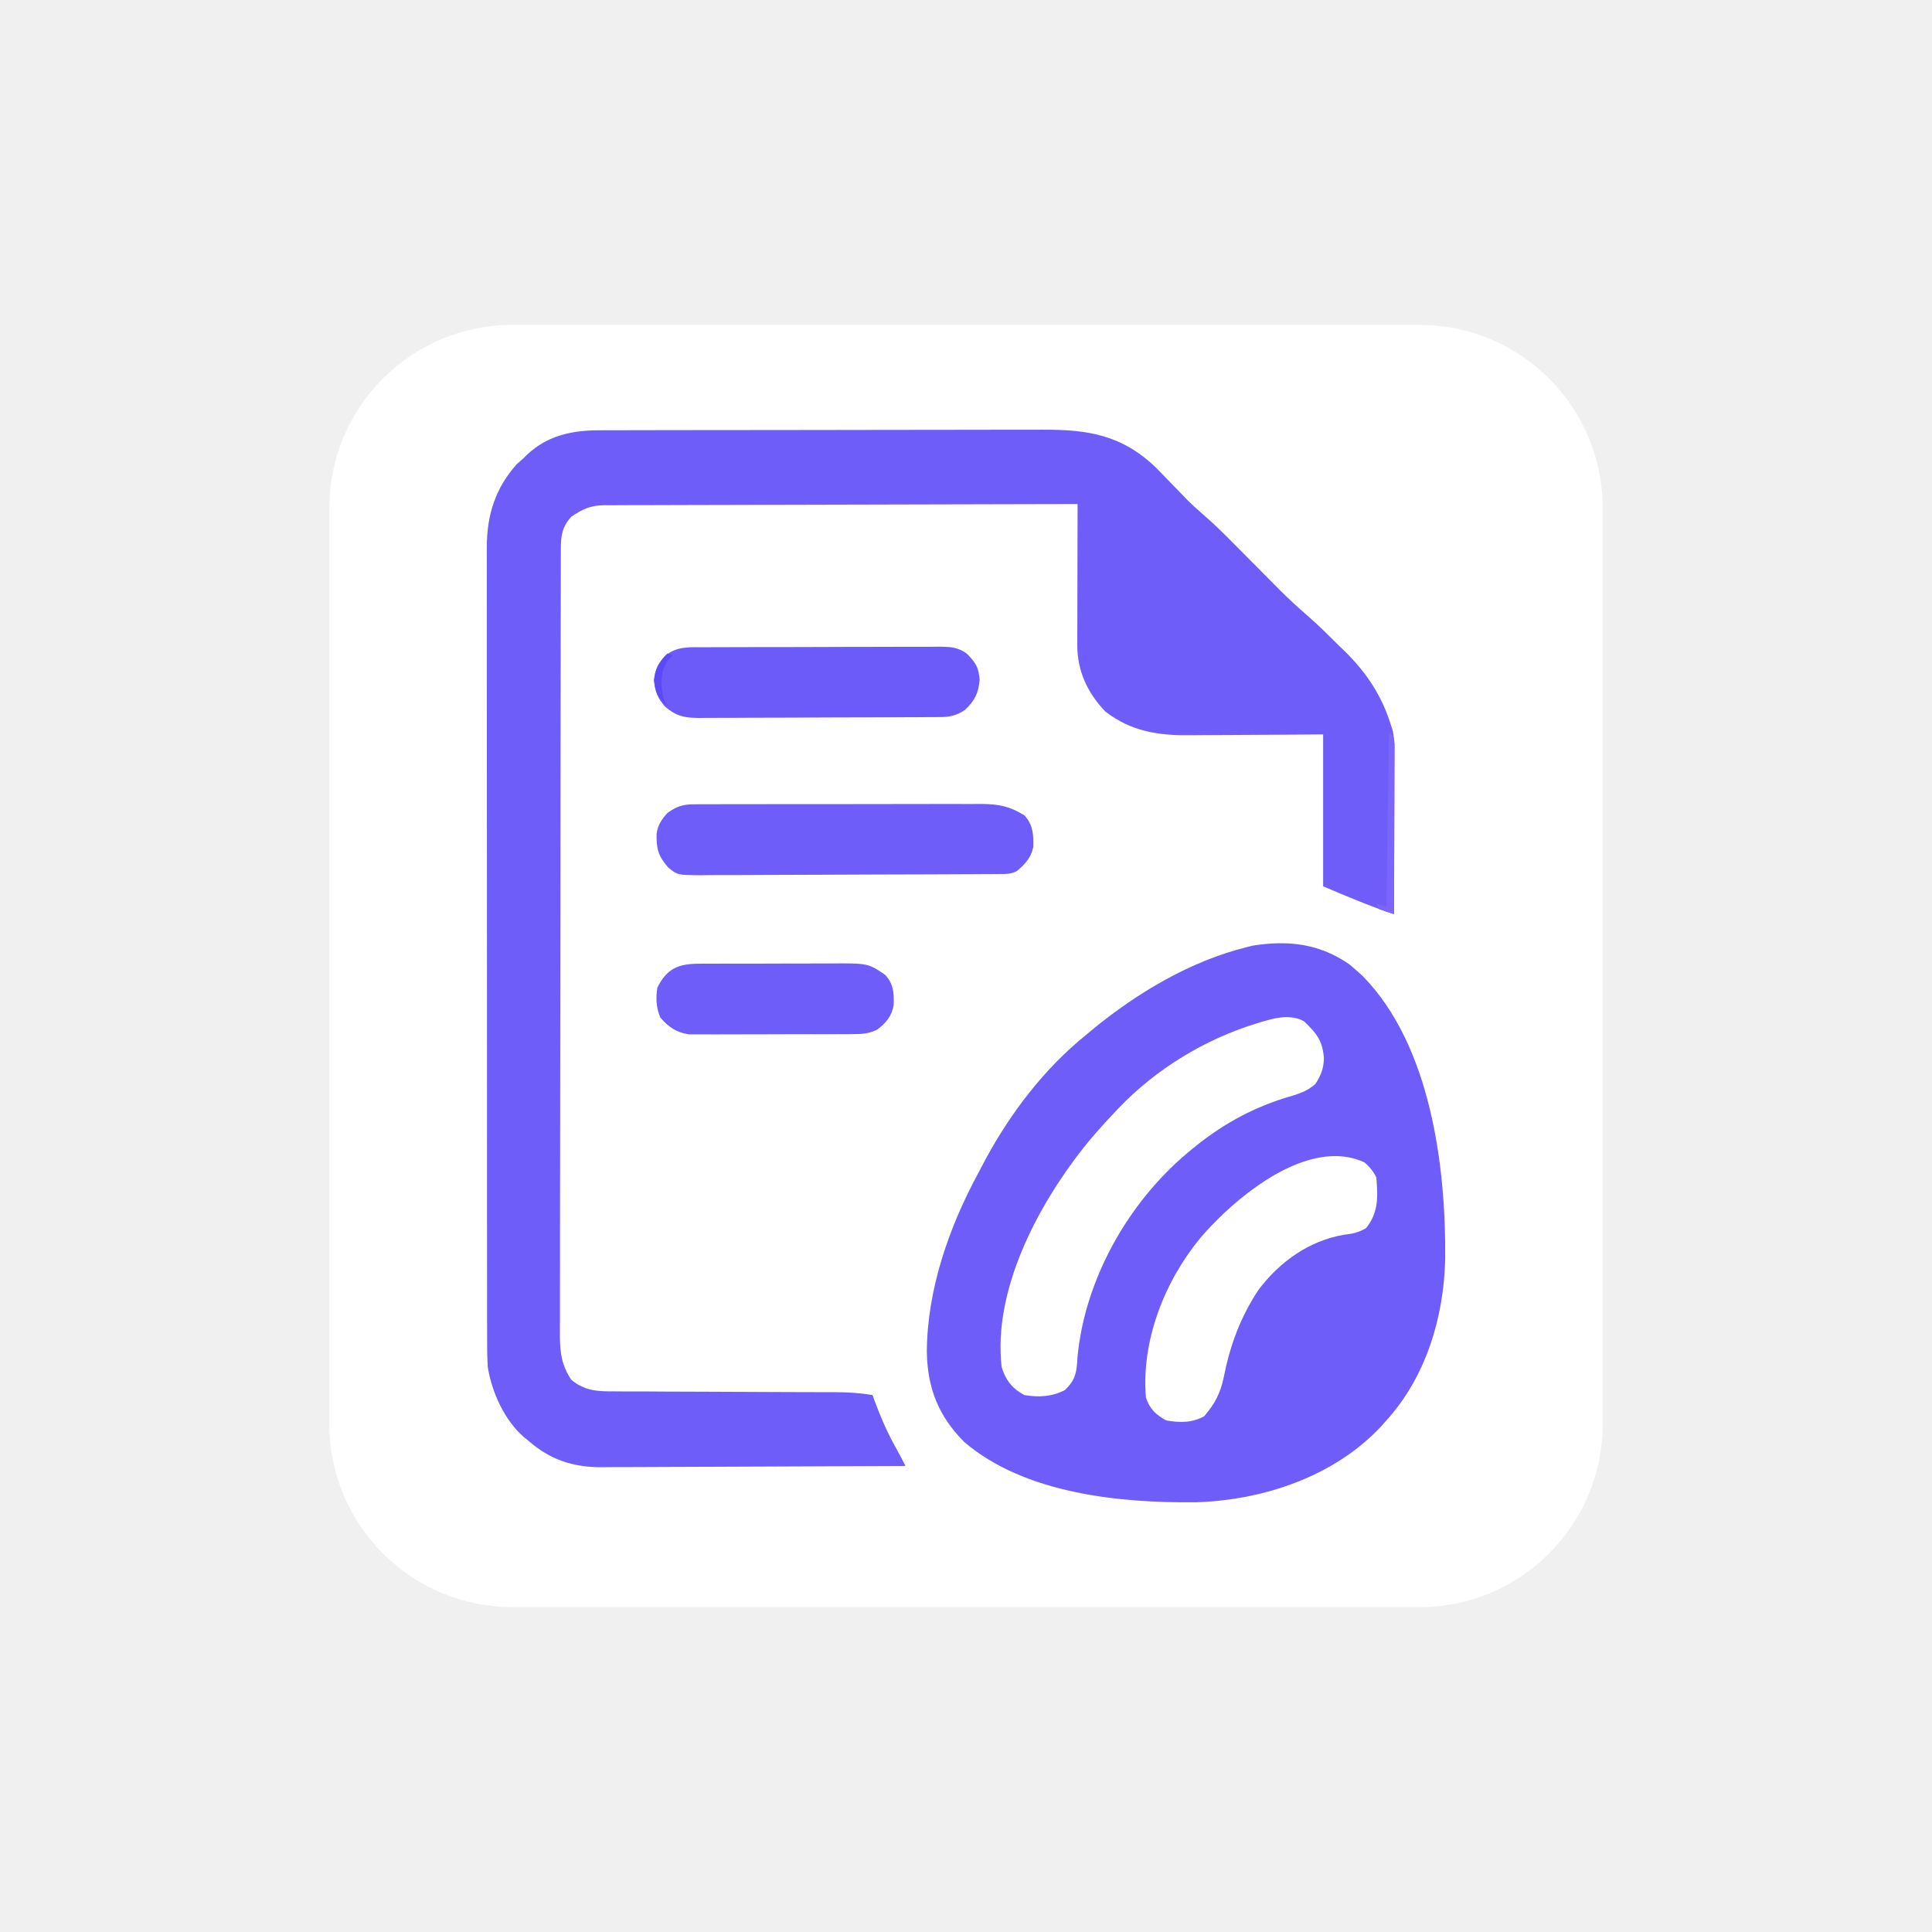
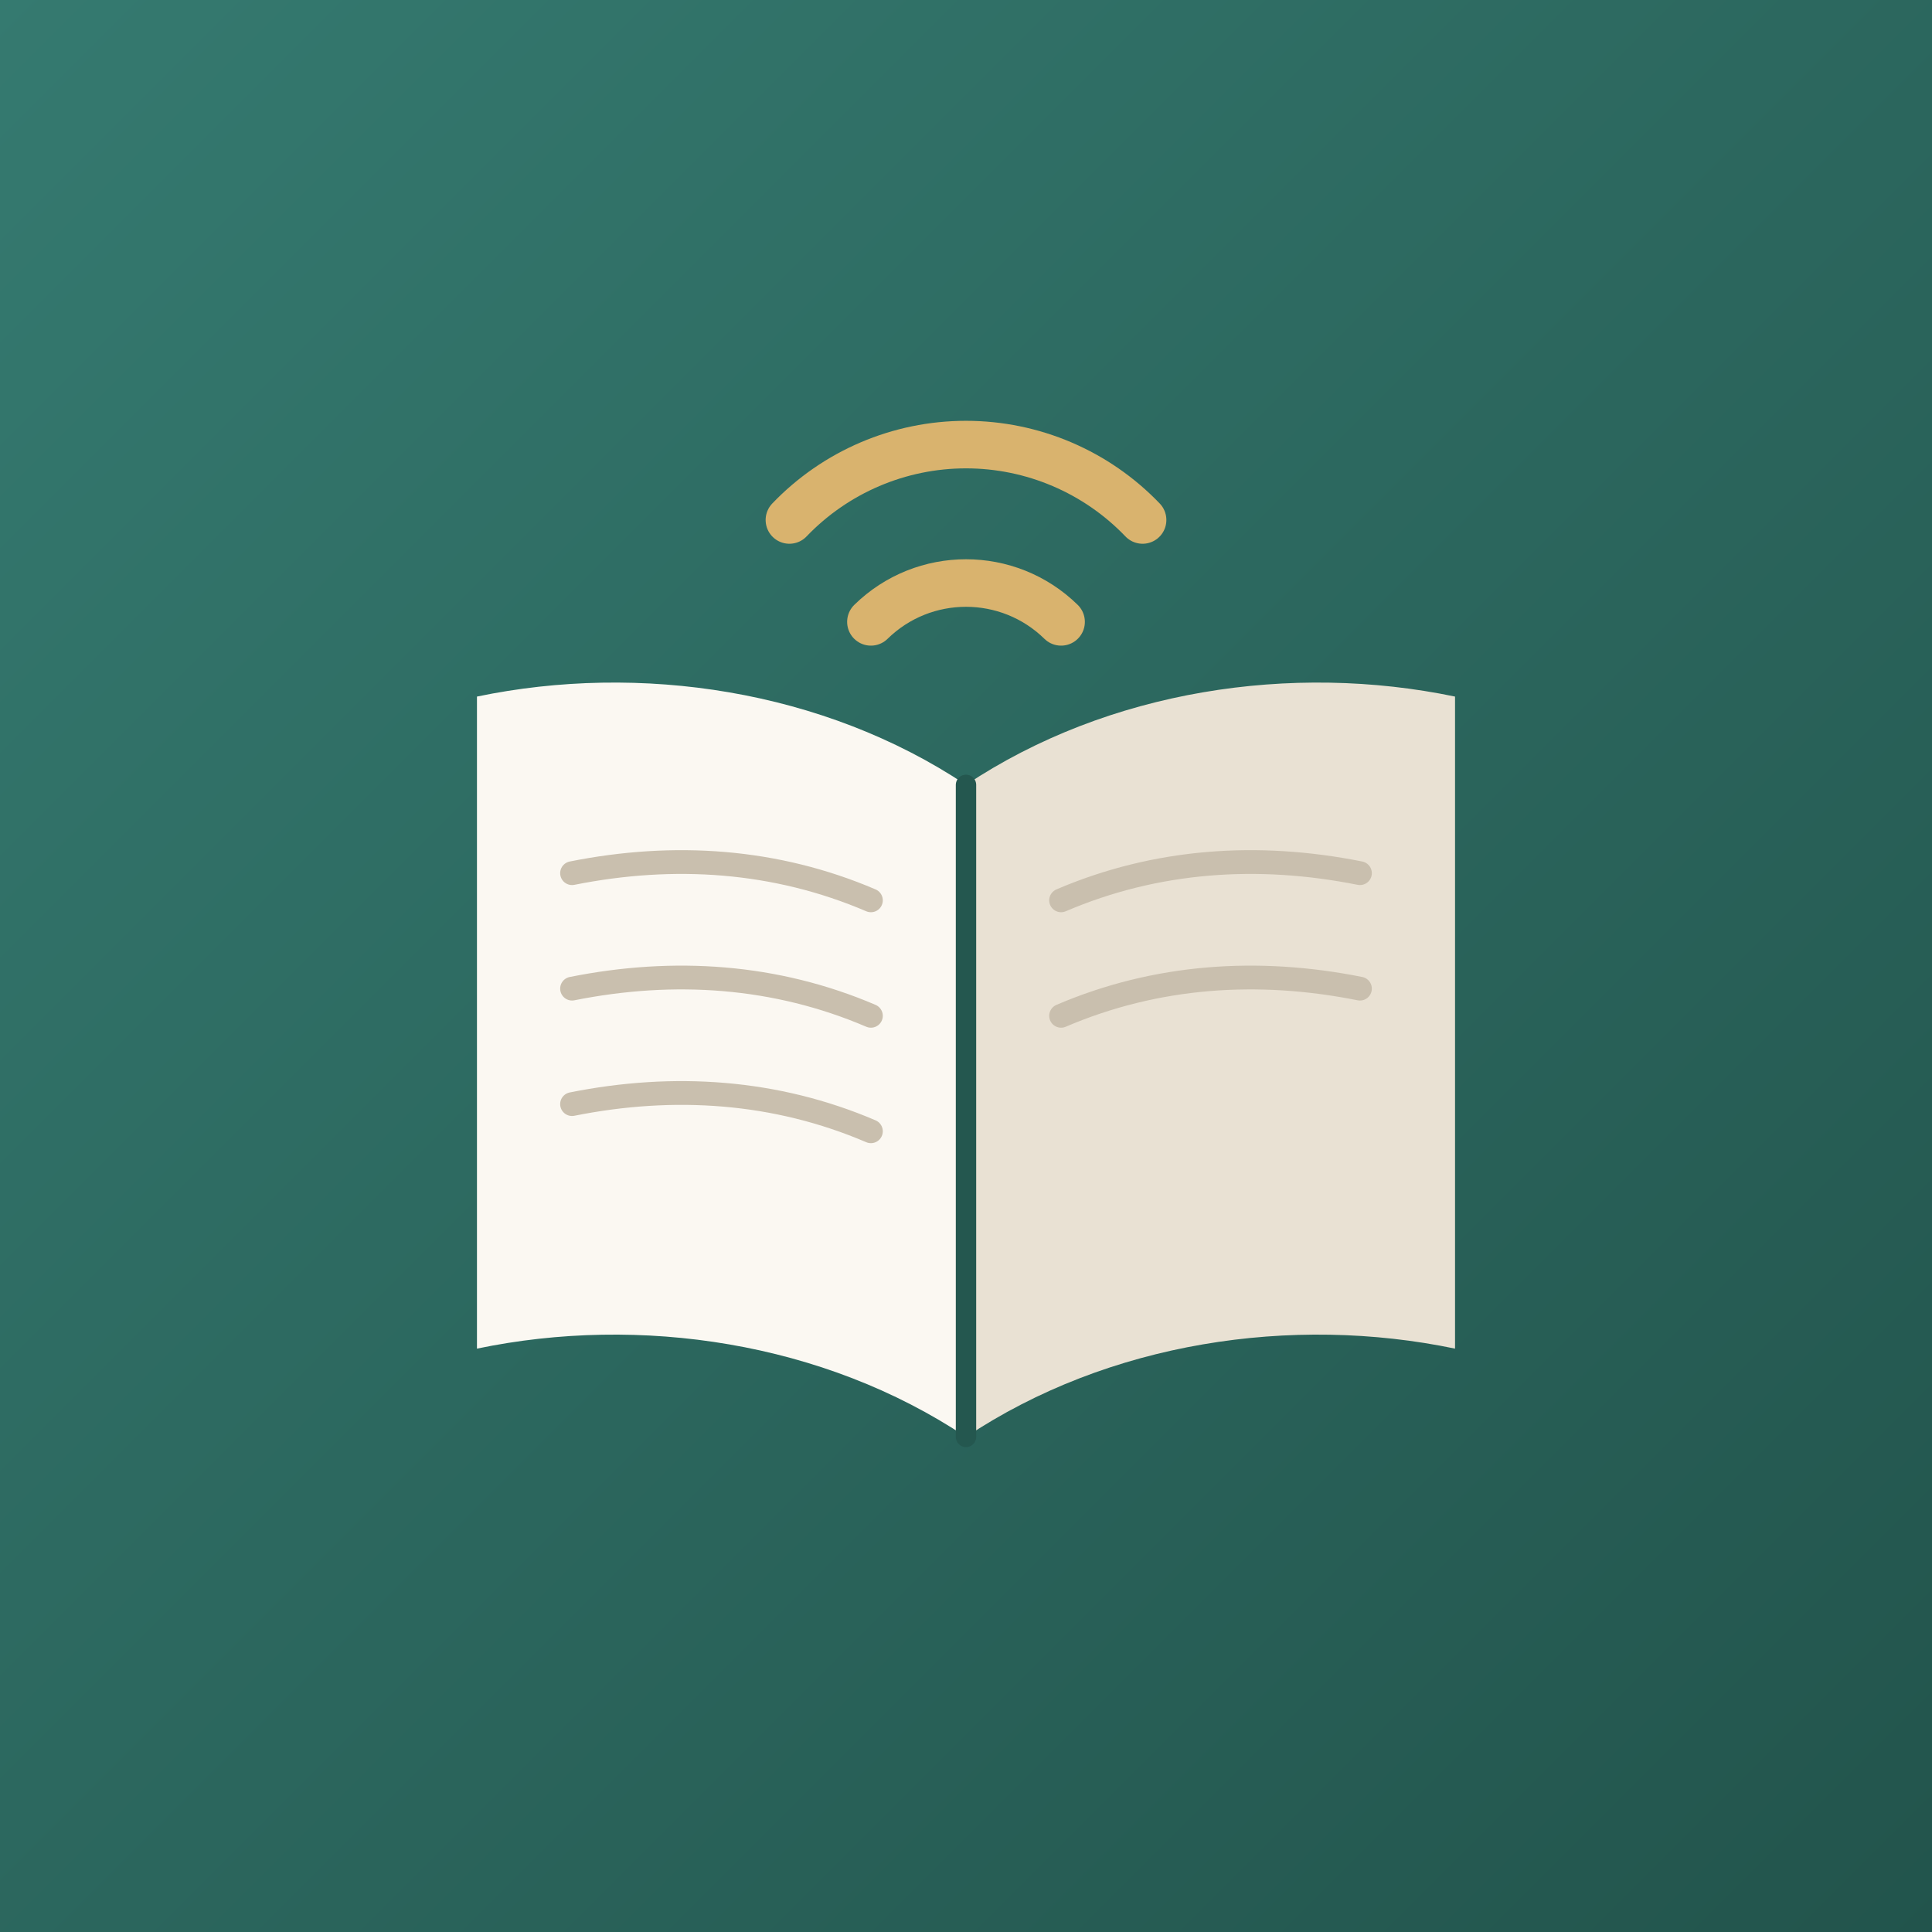
- <svg xmlns="http://www.w3.org/2000/svg" version="1.1" width="512" height="512" id="svg36">
-   <defs id="defs36" />
-   <g id="g2" transform="matrix(0.7494199,0,0,0.7494199,64.14849,64.14849)">
-     <rect style="fill:#ffffff;stroke-width:1.512" id="rect1" width="450.3" height="453.434" x="294.786" y="119.665" ry="64.776" transform="translate(-263.9354,-90.38243)" />
-     <g id="g37" transform="matrix(0.8951429,0,0,0.8951429,-209.4165,-54.06178)">
-       <g id="g36">
-         <g id="g1" transform="translate(9.3320955e-5,4.2976104e-4)">
-           <path id="path2" d="m 643.471,337.396 c -3.301,0.048 -6.684,0.371 -10.166,0.922 -0.777,0.194 -1.531,0.382 -2.285,0.57 -22.347,5.505 -43.362,18.01 -61.027,32.52 -1.501,1.253 -1.501,1.253 -2.973,2.48 -16.09,13.022 -29.376,30.431 -39.211,48.574 -0.911,1.745 -1.823,3.492 -2.762,5.223 -11.717,21.603 -20.382,46.122 -20.59,70.891 0.2,14.441 4.523,25.515 14.75,35.812 23.963,20.524 61.707,24.207 91.727,23.836 26.465,-0.847 54.378,-10.137 72.848,-29.816 0.761,-0.857 1.5,-1.688 2.238,-2.52 15.633,-17.228 22.694,-40.732 23.215,-63.691 0.346,-36.321 -5.618,-84.252 -32.523,-111.781 -0.575,-0.519 -1.133,-1.023 -1.691,-1.527 -1.203,-1.092 -2.433,-2.155 -3.688,-3.188 -8.807,-6.111 -17.96,-8.448 -27.861,-8.305 z m 3.873,29.197 c 2.093,0.083 4.154,0.558 6.137,1.65 4.977,4.763 7.293,7.545 7.852,14.582 -0.112,3.965 -1.125,6.703 -3.312,10.062 -3.555,3.354 -7.747,4.316 -12.312,5.688 -13.815,4.404 -25.506,11.034 -36.688,20.312 -0.523,0.433 -1.045,0.867 -1.584,1.312 -23.517,19.739 -40.689,50.201 -43.479,80.938 -0.043,0.703 -0.085,1.407 -0.129,2.131 -0.366,4.736 -1.35,7.335 -4.809,10.619 -5.067,2.689 -10.402,2.921 -16,2 -4.81,-2.555 -7.378,-5.825 -9,-11 -3.509,-30.478 14.265,-63.815 32.457,-86.863 3.658,-4.556 7.531,-8.89 11.543,-13.137 l 2.105,-2.266 c 14.934,-15.559 34.006,-27.236 54.582,-33.547 0.701,-0.219 1.403,-0.438 2.125,-0.664 3.447,-1.004 7.023,-1.957 10.512,-1.818 z m 16.707,54.93 c 4.548,-0.238 9.013,0.468 13.25,2.412 2.079,1.732 3.509,3.534 4.719,5.953 0.652,7.645 0.914,13.857 -4,20 -2.941,1.815 -5.473,2.289 -8.875,2.688 -13.904,2.413 -25.458,10.792 -33.812,21.938 -7.031,10.803 -11.025,21.541 -13.539,34.143 -1.364,6.586 -3.428,10.448 -7.773,15.607 -4.848,2.626 -9.627,2.583 -15,1.625 -4.085,-2.213 -6.528,-4.584 -8,-9 -1.901,-22.373 7.288,-45.78 21.348,-62.906 10.741,-12.664 31.978,-31.429 51.684,-32.459 z" style="fill:#6e5df9;fill-opacity:1;stroke:none;stroke-opacity:1" />
-           <path d="m 375.133,134.749 c 0.813,-0.003 1.625,-0.006 2.462,-0.009 2.72,-0.009 5.441,-0.01 8.161,-0.012 1.952,-0.005 3.903,-0.01 5.855,-0.015 5.302,-0.013 10.604,-0.02 15.906,-0.024 3.315,-0.003 6.631,-0.007 9.946,-0.011 10.381,-0.014 20.762,-0.023 31.142,-0.027 11.968,-0.004 23.935,-0.022 35.903,-0.051 9.26,-0.022 18.519,-0.032 27.779,-0.033 5.526,-0.001 11.051,-0.007 16.577,-0.025 5.203,-0.017 10.406,-0.019 15.609,-0.01 1.903,7.6e-4 3.805,-0.004 5.708,-0.013 18.082,-0.089 31.525,2.106 45.006,15.184 1.684,1.719 3.357,3.448 5.02,5.188 1.679,1.732 3.36,3.461 5.043,5.188 0.726,0.757 1.452,1.513 2.2,2.293 2.087,2.046 4.203,3.96 6.413,5.869 3.99,3.46 7.73,7.111 11.438,10.869 0.658,0.662 1.316,1.323 1.993,2.005 2.776,2.792 5.546,5.591 8.317,8.388 2.04,2.059 4.084,4.114 6.127,6.169 0.612,0.62 1.223,1.24 1.854,1.879 3.731,3.752 7.593,7.286 11.596,10.745 4.135,3.602 7.996,7.491 11.894,11.345 0.859,0.83 1.718,1.66 2.604,2.516 8.792,8.705 14.755,17.862 18.334,29.734 0.178,0.568 0.355,1.136 0.538,1.721 0.624,3.082 0.581,6.015 0.575,9.159 1.4e-4,0.683 2.9e-4,1.367 4.4e-4,2.071 -6.9e-4,2.251 -0.008,4.502 -0.016,6.753 -0.002,1.564 -0.003,3.127 -0.004,4.691 -0.004,4.11 -0.014,8.22 -0.025,12.33 -0.01,4.196 -0.015,8.392 -0.02,12.588 -0.011,8.229 -0.028,16.458 -0.049,24.688 -4.546,-1.495 -9.001,-3.146 -13.438,-4.938 -0.63,-0.252 -1.259,-0.504 -1.908,-0.764 -4.248,-1.707 -8.444,-3.494 -12.654,-5.299 0,-19.8 0,-39.6 0,-60 -4.648,0.035 -9.297,0.07 -14.086,0.105 -2.962,0.015 -5.924,0.03 -8.887,0.041 -4.692,0.018 -9.383,0.039 -14.075,0.08 -3.787,0.033 -7.573,0.051 -11.36,0.058 -1.438,0.005 -2.875,0.016 -4.313,0.033 -12.553,0.137 -23.087,-1.505 -33.28,-9.317 -7.028,-7.284 -11.134,-16.063 -11.114,-26.146 7e-5,-1.241 1.5e-4,-2.482 2.3e-4,-3.761 0.005,-1.349 0.01,-2.698 0.016,-4.047 0.002,-1.384 0.003,-2.769 0.004,-4.153 0.004,-3.636 0.014,-7.273 0.025,-10.909 0.01,-3.714 0.015,-7.427 0.02,-11.141 0.011,-7.281 0.028,-14.562 0.049,-21.844 -25.043,0.037 -50.086,0.097 -75.13,0.184 -11.628,0.04 -23.256,0.072 -34.884,0.087 -10.135,0.013 -20.27,0.04 -30.405,0.084 -5.366,0.023 -10.733,0.038 -16.099,0.037 -5.052,-7.5e-4 -10.104,0.017 -15.156,0.049 -1.853,0.008 -3.706,0.01 -5.559,0.005 -2.534,-0.007 -5.066,0.011 -7.599,0.035 -0.731,-0.008 -1.461,-0.015 -2.214,-0.024 -5.48,0.091 -8.524,1.552 -12.955,4.542 -3.542,3.896 -4.125,7.282 -4.134,12.438 -0.004,1.137 -0.009,2.273 -0.013,3.444 1.9e-4,1.254 3.7e-4,2.509 5.6e-4,3.801 -0.003,1.342 -0.007,2.683 -0.011,4.025 -0.01,3.695 -0.014,7.389 -0.016,11.084 -0.004,3.982 -0.013,7.963 -0.022,11.945 -0.02,9.62 -0.03,19.24 -0.039,28.86 -0.004,4.529 -0.01,9.058 -0.015,13.588 -0.017,15.054 -0.032,30.109 -0.039,45.163 -0.002,3.907 -0.004,7.815 -0.006,11.722 -4.8e-4,0.971 -9.7e-4,1.942 -0.001,2.943 -0.008,15.734 -0.034,31.468 -0.066,47.202 -0.033,16.15 -0.051,32.301 -0.054,48.451 -0.002,9.069 -0.011,18.138 -0.036,27.207 -0.022,7.723 -0.03,15.447 -0.02,23.17 0.005,3.94 0.003,7.88 -0.017,11.82 -0.018,3.609 -0.017,7.218 -10e-4,10.828 0.003,1.92 -0.013,3.839 -0.03,5.759 0.052,6.983 0.677,11.65 4.521,17.551 5.559,4.417 10.391,4.578 17.322,4.53 1.014,0.009 2.028,0.018 3.072,0.026 3.337,0.024 6.674,0.021 10.012,0.018 2.327,0.013 4.655,0.027 6.982,0.043 6.119,0.038 12.239,0.053 18.358,0.063 9.794,0.02 19.588,0.077 29.383,0.129 3.416,0.015 6.832,0.022 10.248,0.028 2.1,0.007 4.2,0.014 6.3,0.021 0.946,-5.3e-4 1.891,-0.001 2.866,-0.002 4.926,0.022 9.6,0.308 14.457,1.143 0.291,0.811 0.583,1.622 0.883,2.457 2.484,6.71 5.242,12.986 8.785,19.203 1.187,2.084 2.269,4.191 3.332,6.34 -16.76,0.094 -33.52,0.164 -50.28,0.207 -7.783,0.021 -15.566,0.049 -23.348,0.095 -6.788,0.04 -13.575,0.066 -20.363,0.075 -3.59,0.005 -7.18,0.017 -10.771,0.047 -4.019,0.033 -8.037,0.033 -12.056,0.031 -1.176,0.014 -2.352,0.029 -3.564,0.044 -11.262,-0.056 -20.133,-3.062 -28.619,-10.498 -0.594,-0.478 -1.189,-0.956 -1.801,-1.449 -7.653,-6.737 -12.557,-17.603 -14.199,-27.551 -0.287,-4.526 -0.274,-9.041 -0.261,-13.575 -0.003,-1.377 -0.007,-2.755 -0.012,-4.132 -0.01,-3.771 -0.008,-7.541 -0.004,-11.312 0.002,-4.072 -0.007,-8.145 -0.014,-12.217 -0.013,-7.973 -0.015,-15.945 -0.012,-23.918 0.002,-6.481 3e-5,-12.963 -0.004,-19.444 -5.9e-4,-0.923 -0.001,-1.846 -0.002,-2.797 -0.001,-1.875 -0.002,-3.75 -0.004,-5.625 -0.011,-17.58 -0.009,-35.159 -0.003,-52.739 0.005,-16.075 -0.006,-32.15 -0.025,-48.225 -0.019,-16.514 -0.028,-33.029 -0.024,-49.543 0.002,-9.268 -5.7e-4,-18.536 -0.015,-27.804 -0.012,-7.89 -0.013,-15.78 -0.001,-23.67 0.006,-4.024 0.007,-8.047 -0.005,-12.07 -0.011,-3.688 -0.008,-7.375 0.006,-11.062 0.004,-1.957 -0.007,-3.913 -0.018,-5.87 0.078,-12.722 3.291,-23.107 11.834,-32.745 0.846,-0.743 1.691,-1.485 2.562,-2.25 0.5,-0.491 1,-0.982 1.516,-1.488 8.079,-7.607 17.789,-9.664 28.598,-9.652 z" fill="#6e5df9" id="path3" />
-           <path d="m 412.426,282.501 c 1.608,-0.015 1.608,-0.015 3.249,-0.03 1.166,0.005 2.333,0.009 3.534,0.014 1.855,-0.01 1.855,-0.01 3.746,-0.021 3.385,-0.015 6.769,-0.017 10.153,-0.011 2.83,0.003 5.661,-0.003 8.491,-0.009 6.681,-0.014 13.363,-0.013 20.044,-10e-4 6.88,0.011 13.759,-0.003 20.638,-0.029 5.917,-0.022 11.834,-0.029 17.751,-0.023 3.529,0.003 7.058,10e-4 10.587,-0.016 3.94,-0.018 7.879,-0.004 11.819,0.013 1.16,-0.01 2.321,-0.019 3.516,-0.029 6.82,0.062 11.257,0.877 17.063,4.531 3.429,3.644 3.619,7.66 3.496,12.488 -0.828,4.193 -3.298,6.803 -6.496,9.512 -2.55,1.275 -4.355,1.137 -7.211,1.154 -1.657,0.013 -1.657,0.013 -3.348,0.026 -1.218,0.004 -2.435,0.008 -3.69,0.013 -1.917,0.012 -1.917,0.012 -3.873,0.025 -4.246,0.026 -8.491,0.042 -12.737,0.056 -1.462,0.005 -2.923,0.011 -4.385,0.016 -6.08,0.022 -12.161,0.04 -18.241,0.052 -8.713,0.016 -17.426,0.049 -26.139,0.106 -6.127,0.039 -12.253,0.058 -18.38,0.064 -3.659,0.004 -7.318,0.016 -10.976,0.048 -4.084,0.036 -8.168,0.032 -12.253,0.024 -1.21,0.016 -2.419,0.033 -3.665,0.05 -9.138,-0.068 -9.138,-0.068 -12.815,-3.042 -3.925,-4.447 -4.747,-7.499 -4.603,-13.341 0.499,-3.547 1.98,-5.597 4.316,-8.25 3.584,-2.548 6.028,-3.376 10.407,-3.388 z" fill="#6e5df9" id="path13" />
-           <path d="m 416.681,220.469 c 1.074,-0.008 2.147,-0.017 3.254,-0.026 3.548,-0.023 7.095,-0.024 10.643,-0.023 2.467,-0.007 4.934,-0.015 7.401,-0.023 5.171,-0.013 10.341,-0.015 15.512,-0.009 6.626,0.006 13.251,-0.025 19.877,-0.065 5.095,-0.026 10.19,-0.029 15.285,-0.025 2.443,-0.002 4.886,-0.011 7.328,-0.029 3.416,-0.022 6.831,-0.013 10.247,0.005 1.513,-0.02 1.513,-0.02 3.056,-0.04 4.534,0.054 7.721,0.146 11.324,3.077 3.304,3.533 4.277,5.124 4.724,9.954 -0.455,5.274 -1.927,8.343 -5.812,11.938 -3.375,2.278 -5.906,2.813 -9.883,2.835 -0.896,0.007 -1.792,0.014 -2.714,0.022 -1.47,0.004 -1.47,0.004 -2.971,0.008 -1.552,0.01 -1.552,0.01 -3.135,0.02 -3.429,0.02 -6.857,0.031 -10.286,0.041 -1.17,0.004 -2.34,0.008 -3.546,0.012 -6.193,0.021 -12.385,0.035 -18.578,0.044 -6.399,0.011 -12.798,0.045 -19.197,0.085 -4.918,0.026 -9.836,0.035 -14.755,0.038 -2.359,0.005 -4.718,0.017 -7.077,0.035 -3.301,0.024 -6.602,0.023 -9.903,0.017 -1.461,0.019 -1.461,0.019 -2.952,0.039 -5.829,-0.045 -9.031,-0.691 -13.504,-4.509 -2.896,-3.296 -3.897,-5.904 -4.312,-10.312 0.375,-4.42 1.476,-6.315 4.312,-9.688 4.745,-3.948 9.792,-3.437 15.662,-3.42 z" fill="#6c5bf9" id="path16" />
-           <path d="m 414.161,345.485 c 0.7,-0.007 1.4,-0.014 2.121,-0.021 2.305,-0.018 4.608,-0.014 6.913,-0.009 1.61,-0.005 3.221,-0.01 4.831,-0.016 3.373,-0.009 6.746,-0.007 10.12,0.003 4.307,0.011 8.614,-0.009 12.921,-0.038 3.326,-0.018 6.652,-0.018 9.978,-0.012 1.587,1.5e-4 3.174,-0.006 4.761,-0.018 15.437,-0.104 15.437,-0.104 22.212,4.515 3.263,3.569 3.523,7.115 3.352,11.785 -0.707,4.453 -3.013,7.211 -6.536,9.854 -3.569,1.726 -6.212,1.749 -10.172,1.765 -0.723,0.007 -1.445,0.014 -2.19,0.021 -2.379,0.018 -4.758,0.014 -7.137,0.009 -1.66,0.005 -3.32,0.01 -4.98,0.016 -3.476,0.009 -6.952,0.006 -10.427,-0.003 -4.447,-0.011 -8.892,0.009 -13.339,0.038 -3.427,0.018 -6.854,0.018 -10.282,0.012 -1.639,-1.6e-4 -3.278,0.006 -4.917,0.018 -2.295,0.015 -4.589,0.004 -6.885,-0.013 -1.304,-1.7e-4 -2.608,-3.4e-4 -3.951,-5.1e-4 -5.02,-0.712 -8.141,-2.875 -11.41,-6.689 -1.605,-4.014 -1.802,-7.549 -1.125,-11.812 3.677,-7.354 8.136,-9.37 16.142,-9.404 z" fill="#6e5df8" id="path17" />
-           <path d="m 687.02,253.889 c 2,2 2,2 2.241,4.898 -0.004,1.239 -0.009,2.478 -0.013,3.755 2.9e-4,0.683 5.9e-4,1.366 8.9e-4,2.07 -10e-4,2.262 -0.017,4.523 -0.033,6.785 -0.004,1.567 -0.007,3.133 -0.009,4.7 -0.008,4.126 -0.027,8.253 -0.049,12.379 -0.02,4.209 -0.03,8.419 -0.04,12.628 -0.021,8.262 -0.056,16.523 -0.098,24.785 -2.02,-0.602 -4.021,-1.273 -6,-2 -0.33,-0.66 -0.66,-1.32 -1,-2 1.32,0.33 2.64,0.66 4,1 0.33,-22.77 0.66,-45.54 1,-69 z" fill="#7c65fa" id="path27" />
-           <path d="m 402.02,222.889 c 0.66,0.33 1.32,0.66 2,1 -0.66,0.619 -1.32,1.238 -2,1.875 -2.799,4.374 -2.581,8.06 -2,13.125 0.851,2.98 0.851,2.98 2,5 -3.594,-3.362 -4.842,-5.32 -5.312,-10.312 0.388,-4.575 2.065,-7.44 5.312,-10.688 z" fill="#5c49fa" id="path32" />
-         </g>
+ <svg xmlns="http://www.w3.org/2000/svg" width="512" height="512" viewBox="0 0 512 512">
+   <defs>
+     <linearGradient id="g" x1="0" y1="0" x2="1" y2="1">
+       <stop offset="0" stop-color="#357a70" />
+       <stop offset="1" stop-color="#22544c" />
+     </linearGradient>
+   </defs>
+   <rect width="512" height="512" fill="url(#g)" />
+   <g transform="translate(256 262) scale(0.9) translate(-256 -256)">
+     <g stroke-linejoin="round">
+       <path d="M256 196 C 214 168, 160 160, 112 170 L 112 362 C 160 352, 214 360, 256 388 Z" fill="#fbf8f2" />
+       <path d="M256 196 C 298 168, 352 160, 400 170 L 400 362 C 352 352, 298 360, 256 388 Z" fill="#e9e1d3" />
+       <path d="M256 196 L 256 388" stroke="#24574f" stroke-width="6" stroke-linecap="round" />
+       <g stroke="#d9b36e" stroke-width="14" fill="none" stroke-linecap="round">
+         <path d="M228 148 A 40 40 0 0 1 284 148" />
+         <path d="M204 118 A 72 72 0 0 1 308 118" />
+       </g>
+       <g stroke="#c9bfae" stroke-width="7" stroke-linecap="round" fill="none">
+         <path d="M140 222 C 170 216, 200 218, 228 230" />
+         <path d="M140 256 C 170 250, 200 252, 228 264" />
+         <path d="M140 290 C 170 284, 200 286, 228 298" />
+         <path d="M284 230 C 312 218, 342 216, 372 222" />
+         <path d="M284 264 C 312 252, 342 250, 372 256" />
      </g>
    </g>
  </g>
</svg>
